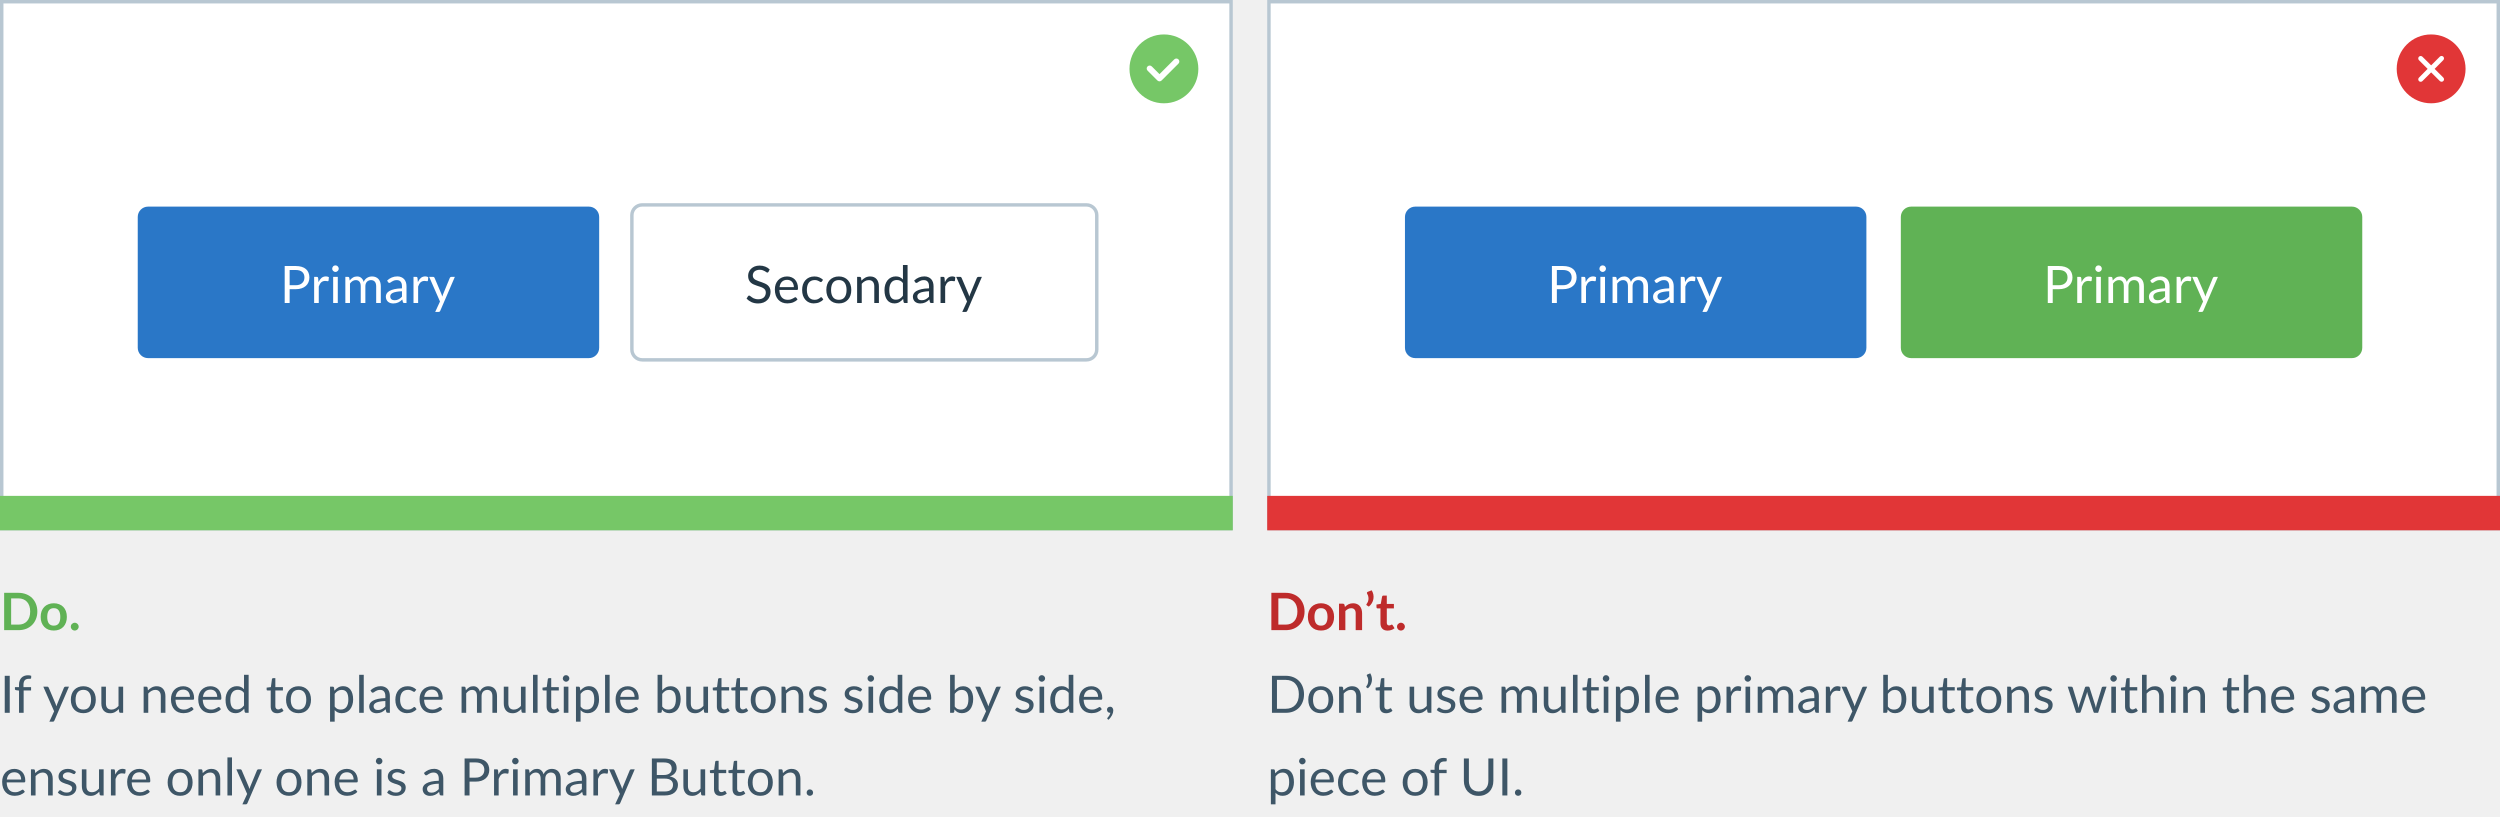
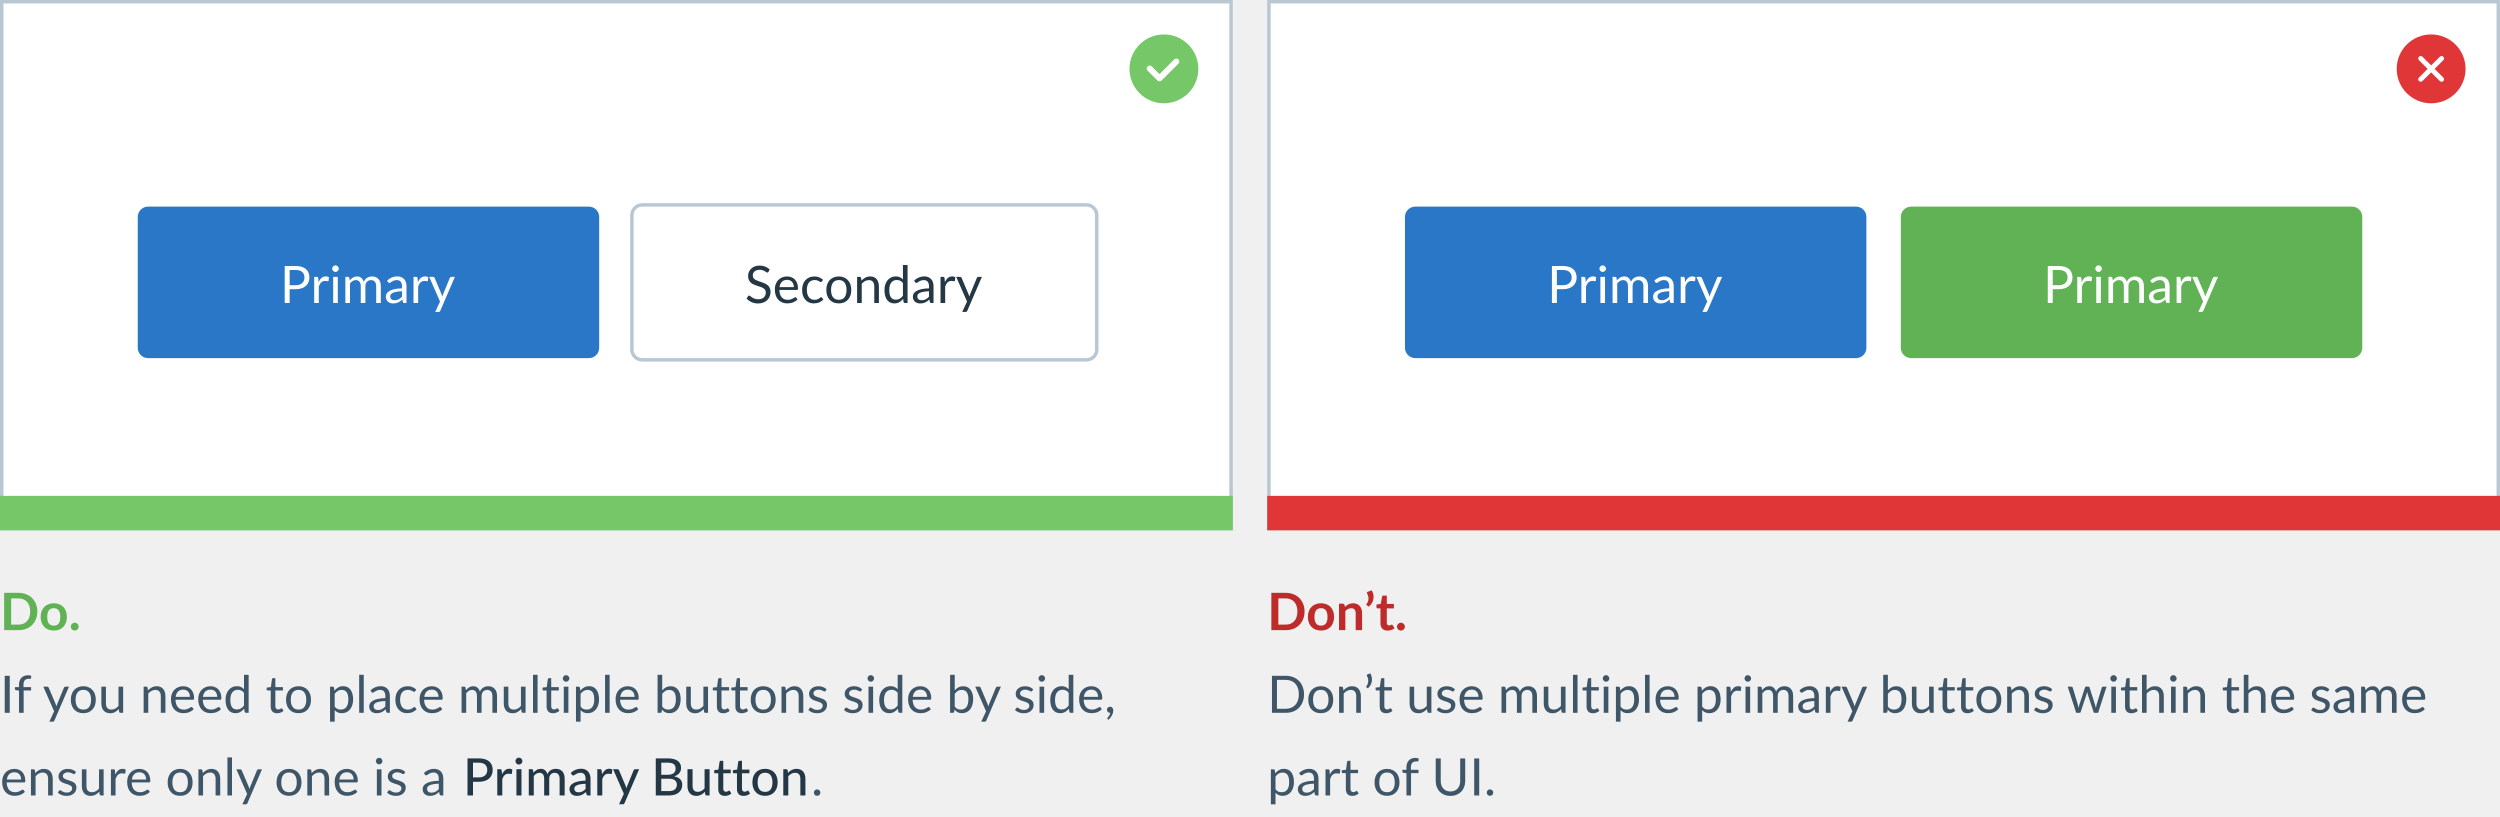
- <svg xmlns="http://www.w3.org/2000/svg" viewBox="0 0 726 237">
+ <svg xmlns="http://www.w3.org/2000/svg" width="726" height="237">
  <g fill="none" fill-rule="evenodd">
-     <path fill="#FFF" stroke="#B8C7D2" d="M.5.5h357v153H.5z" />
+     <path stroke="#B8C7D2" fill="#FFF" d="M.5.5h357v153H.5z" />
    <g transform="translate(184 60)">
-       <rect width="135" height="45" x="-.5" y="-.5" fill="#FFF" stroke="#B8C7D2" rx="3" />
-       <text fill="#233745" font-family="Lato-Medium, Lato" font-size="15" font-weight="400">
-         <tspan x="32.3" y="28">Secondary</tspan>
+       <rect stroke="#B8C7D2" fill="#FFF" x="-.5" y="-.5" width="135" height="45" rx="3" />
+       <text font-family="Lato-Medium, Lato" font-size="15" font-weight="400" fill="#233745">
+         <tspan x="32.297" y="28">Secondary</tspan>
      </text>
    </g>
-     <path fill="#FFF" stroke="#B8C7D2" d="M368.5.5h357v153h-357z" />
-     <path fill="#FFF" d="M339.01 20l2.53 2.53a.71.71 0 0 1-1.01 1L338 21.02l-2.53 2.53a.71.71 0 0 1-1-1.01l2.52-2.53-2.53-2.53a.71.71 0 1 1 1.01-1l2.53 2.52 2.53-2.53a.71.71 0 1 1 1 1.01L339.02 20z" />
+     <path stroke="#B8C7D2" fill="#FFF" d="M368.5.5h357v153h-357z" />
    <g transform="translate(696 10)">
-       <circle cx="10" cy="10" r="10" fill="#E13637" />
-       <path fill="#FFF" d="M11.01 10l2.53 2.53a.71.71 0 0 1-1.01 1L10 11.02l-2.53 2.53a.71.71 0 1 1-1-1.01L8.98 10 6.46 7.47a.71.71 0 1 1 1.01-1L10 8.98l2.53-2.53a.71.71 0 1 1 1 1.01L11.02 10z" />
+       <circle fill="#E13637" cx="10" cy="10" r="10" />
+       <path d="M13.536 6.464c.279.279.279.731 0 1.01l-2.525 2.525 2.525 2.526c.279.279.279.731 0 1.01-.279.279-.731.279-1.01 0L10 11.01l-2.525 2.526c-.279.279-.731.279-1.01 0-.279-.279-.279-.731 0-1.01L8.99 9.999l-2.525-2.525c-.279-.279-.279-.731-2e-8-1.01.279-.279.731-.279 1.01 0L10 8.989l2.525-2.524c.279-.279.731-.279 1.01 0z" fill="#FFF" />
    </g>
    <path fill="#76C767" d="M0 144h358v10H0z" />
    <path fill="#E13637" d="M368 144h358v10H368z" />
    <g transform="translate(40 60)">
-       <rect width="134" height="44" fill="#2A77C7" rx="3" />
-       <text fill="#FFF" font-family="Lato-Medium, Lato" font-size="15" font-weight="400">
-         <tspan x="41.3" y="28">Primary</tspan>
+       <rect fill="#2A77C7" width="134" height="44" rx="3" />
+       <text font-family="Lato-Medium, Lato" font-size="15" font-weight="400" fill="#FFF">
+         <tspan x="41.305" y="28">Primary</tspan>
      </text>
    </g>
    <g transform="translate(408 60)">
-       <rect width="134" height="44" fill="#2A77C7" rx="3" />
-       <text fill="#FFF" font-family="Lato-Medium, Lato" font-size="15" font-weight="400">
-         <tspan x="41.3" y="28">Primary</tspan>
+       <rect fill="#2A77C7" width="134" height="44" rx="3" />
+       <text font-family="Lato-Medium, Lato" font-size="15" font-weight="400" fill="#FFF">
+         <tspan x="41.305" y="28">Primary</tspan>
      </text>
    </g>
    <g transform="translate(552 60)">
-       <rect width="134" height="44" fill="#60B255" rx="3" />
-       <text fill="#FFF" font-family="Lato-Medium, Lato" font-size="15" font-weight="400">
-         <tspan x="41.3" y="28">Primary</tspan>
+       <rect fill="#60B255" width="134" height="44" rx="3" />
+       <text font-family="Lato-Medium, Lato" font-size="15" font-weight="400" fill="#FFF">
+         <tspan x="41.305" y="28">Primary</tspan>
      </text>
    </g>
-     <path fill="#76C767" d="M338 30a10 10 0 1 1 0-20 10 10 0 0 1 0 20zm-1.28-8.47l-2.24-2.24a.86.86 0 0 0-1.23 1.22l2.86 2.86c.33.34.88.34 1.22 0l4.9-4.9a.86.86 0 0 0-1.23-1.22l-4.28 4.28z" />
+     <path d="M338 30c-5.523 0-10-4.477-10-10s4.477-10 10-10 10 4.477 10 10-4.477 10-10 10zm-1.282-8.466l-2.242-2.242c-.338-.338-.885-.338-1.223 0-.338.338-.338.885 0 1.223l2.854 2.854c.338.338.885.338 1.223 0l4.891-4.892c.338-.338.338-.885 0-1.223-.338-.338-.885-.338-1.223 0l-4.281 4.28z" fill="#76C767" />
    <text font-family="Lato-Bold, Lato" font-size="15" font-weight="bold">
      <tspan x="0" y="183" fill="#60B255">Do.</tspan>
-       <tspan x="0" y="207" fill="#3E5667" font-family="Lato-Medium, Lato" font-weight="400">If you need to place multiple buttons side by side, </tspan>
-       <tspan x="0" y="231" fill="#3E5667" font-family="Lato-Medium, Lato" font-weight="400">ensure only one is a Primary Button.</tspan>
+       <tspan x="0" y="207" font-family="Lato-Medium, Lato" font-weight="400" fill="#3E5667">If you need to place multiple buttons side by side, </tspan>
+       <tspan x="0" y="231" font-family="Lato-Medium, Lato" font-weight="400" fill="#3E5667">ensure only one is a </tspan>
+       <tspan x="134.438" y="231" font-family="Lato-Semibold, Lato" font-weight="500" fill="#233745">Primary Button</tspan>
+       <tspan x="235.53" y="231" font-family="Lato-Medium, Lato" font-weight="400" fill="#3E5667">.</tspan>
    </text>
    <text font-family="Lato-Bold, Lato" font-size="15" font-weight="bold">
      <tspan x="368" y="183" fill="#BE2B2B">Don’t.</tspan>
-       <tspan x="368" y="207" fill="#3E5667" font-family="Lato-Medium, Lato" font-weight="400">Don’t use multiple primary buttons within the same </tspan>
-       <tspan x="368" y="231" fill="#3E5667" font-family="Lato-Medium, Lato" font-weight="400">piece of UI.</tspan>
+       <tspan x="368" y="207" font-family="Lato-Medium, Lato" font-weight="400" fill="#3E5667">Don’t use multiple primary buttons within the same </tspan>
+       <tspan x="368" y="231" font-family="Lato-Medium, Lato" font-weight="400" fill="#3E5667">part of UI.</tspan>
    </text>
  </g>
</svg>
